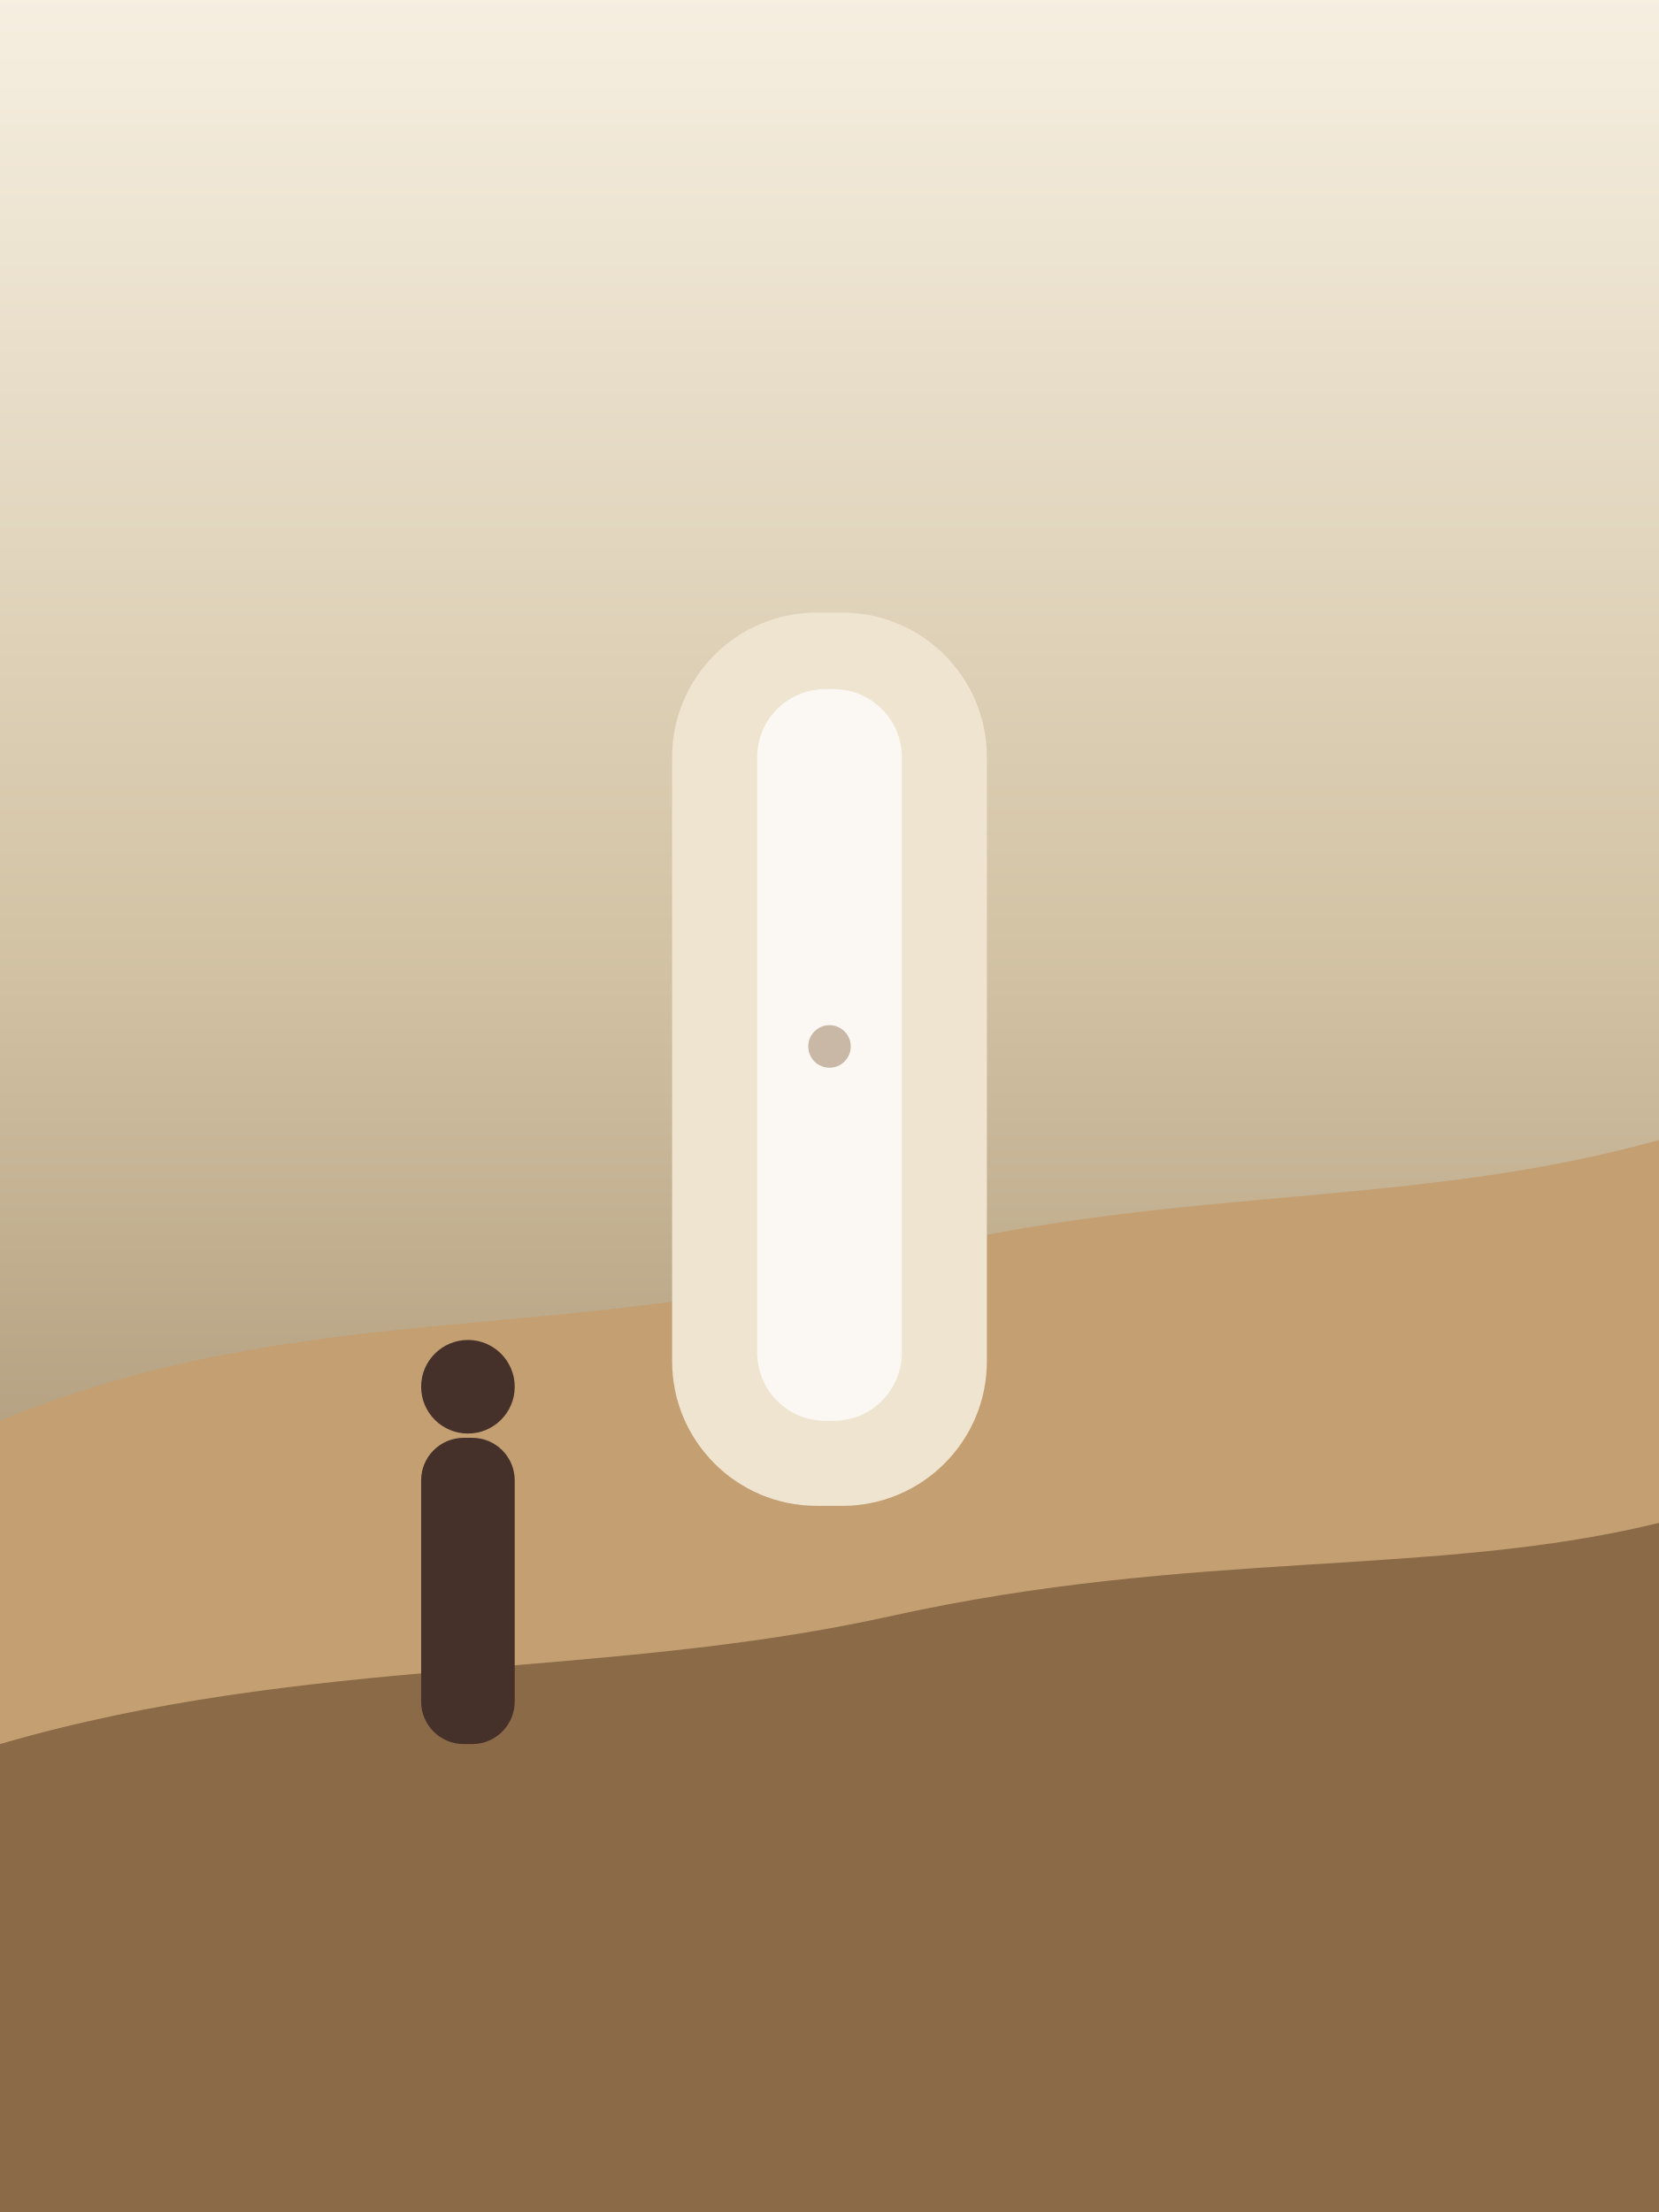
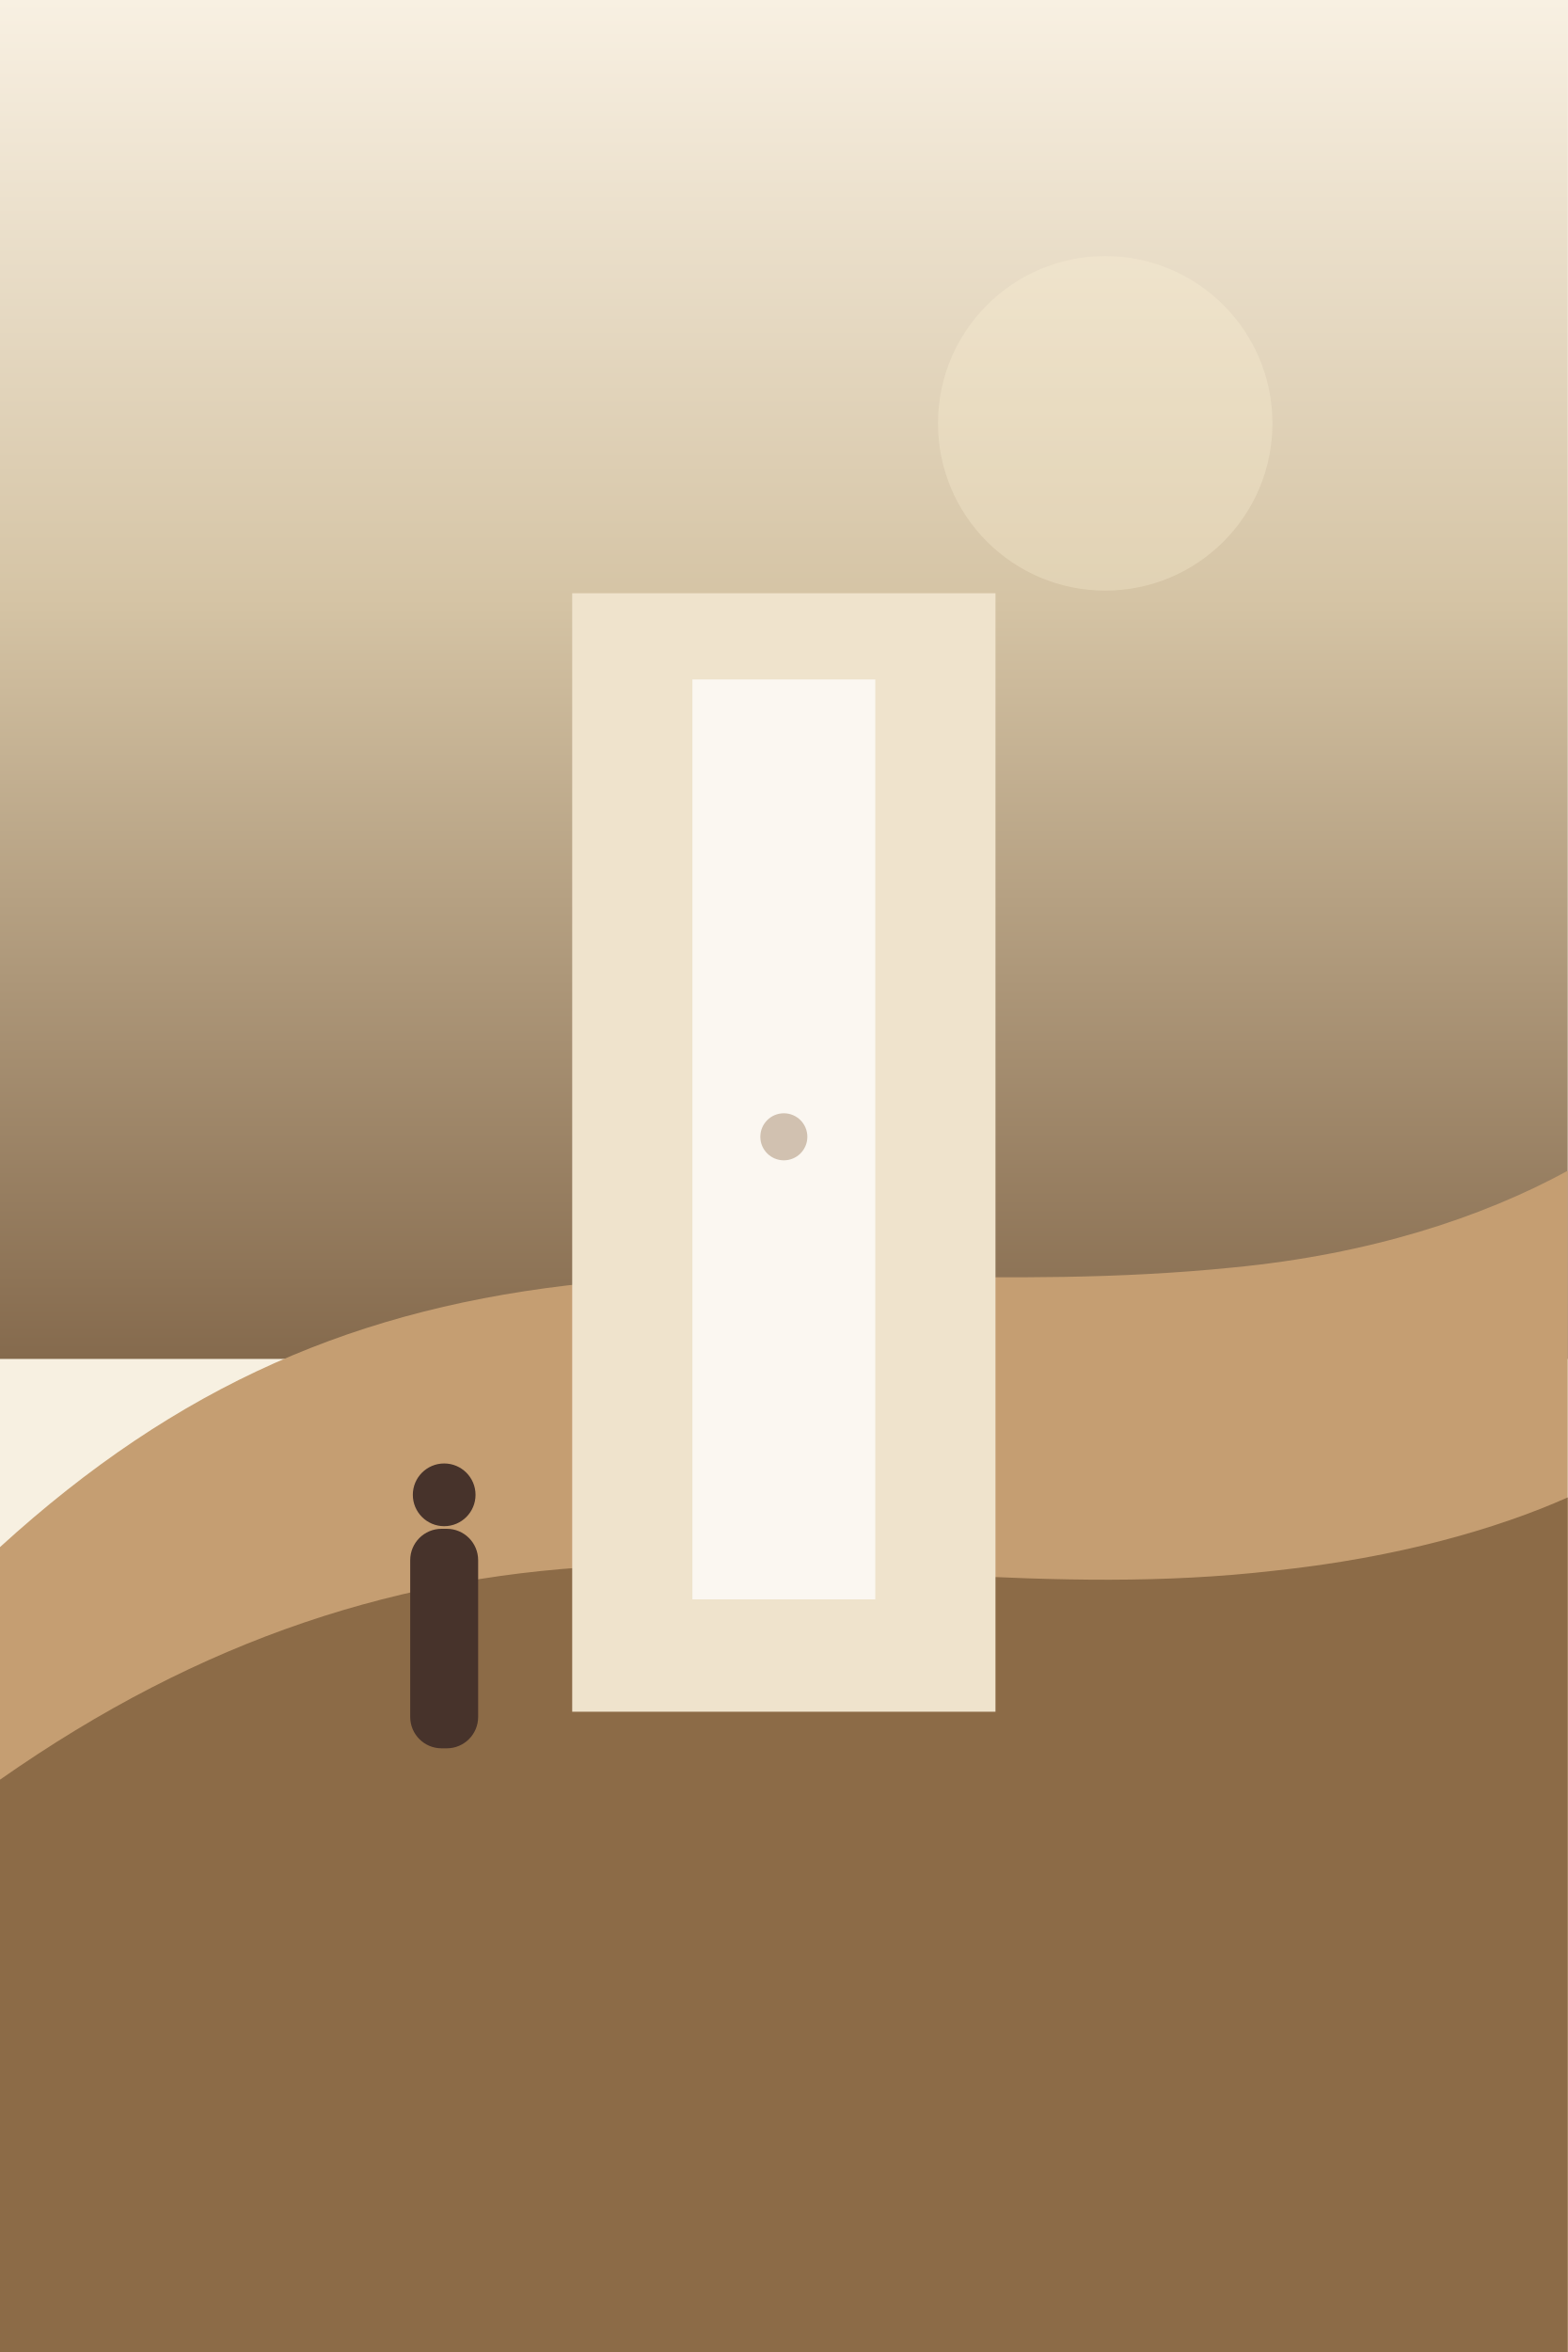
- <svg xmlns="http://www.w3.org/2000/svg" viewBox="0 0 390 520">
+ <svg xmlns="http://www.w3.org/2000/svg" width="1200" height="1800" viewBox="0 0 1200 1800" fill="none">
+   <rect width="1200" height="1800" fill="#F7F0E1" />
+   <rect width="1200" height="1040" fill="url(#sky)" />
+   <path d="M0 1184C136 1060 274 1000 450 982C612 966 766 988 944 970C1048 960 1134 932 1200 896V1800H0V1184Z" fill="#C59E72" />
+   <path d="M0 1362C154 1254 308 1204 476 1198C648 1192 804 1222 976 1202C1070 1192 1146 1170 1200 1146V1800H0V1362Z" fill="#8C6B47" />
+   <path d="M438 454H762V1310H438V454Z" fill="#EFE3CC" />
+   <path d="M530 520H670V1224H530V520Z" fill="#FFFFFF" fill-opacity=".72" />
+   <circle cx="600" cy="870" r="18" fill="#8B6A48" fill-opacity=".38" />
+   <circle cx="340" cy="1144" r="24" fill="#47332B" />
+   <rect x="314" y="1170" width="52" height="168" rx="24" fill="#47332B" />
+   <circle cx="846" cy="324" r="128" fill="#FFF4D7" fill-opacity=".28" />
  <defs>
-     <linearGradient id="bg" x1="0" y1="0" x2="0" y2="1">
-       <stop offset="0%" stop-color="#f6efe1" />
-       <stop offset="44%" stop-color="#d2c2a3" />
-       <stop offset="100%" stop-color="#846a4c" />
+     <linearGradient id="sky" x1="600" y1="0" x2="600" y2="1040" gradientUnits="userSpaceOnUse">
+       <stop stop-color="#F8F0E2" />
+       <stop offset=".44" stop-color="#D5C4A5" />
+       <stop offset="1" stop-color="#856A4D" />
    </linearGradient>
  </defs>
-   <rect width="390" height="520" fill="url(#bg)" />
-   <path d="M0 334 C70 305 135 316 203 297 C272 278 329 285 390 268 L390 520 L0 520 Z" fill="#c49f72" />
-   <path d="M0 410 C72 389 141 395 209 380 C281 364 337 371 390 358 L390 520 L0 520 Z" fill="#8b6a48" />
-   <rect x="158" y="144" width="74" height="210" rx="34" fill="#efe4cf" />
-   <rect x="178" y="162" width="34" height="172" rx="16" fill="#ffffff" opacity=".74" />
-   <circle cx="195" cy="246" r="5" fill="#8b6a48" opacity=".45" />
-   <circle cx="110" cy="326" r="11" fill="#45312a" />
-   <rect x="99" y="338" width="22" height="72" rx="10" fill="#45312a" />
</svg>
